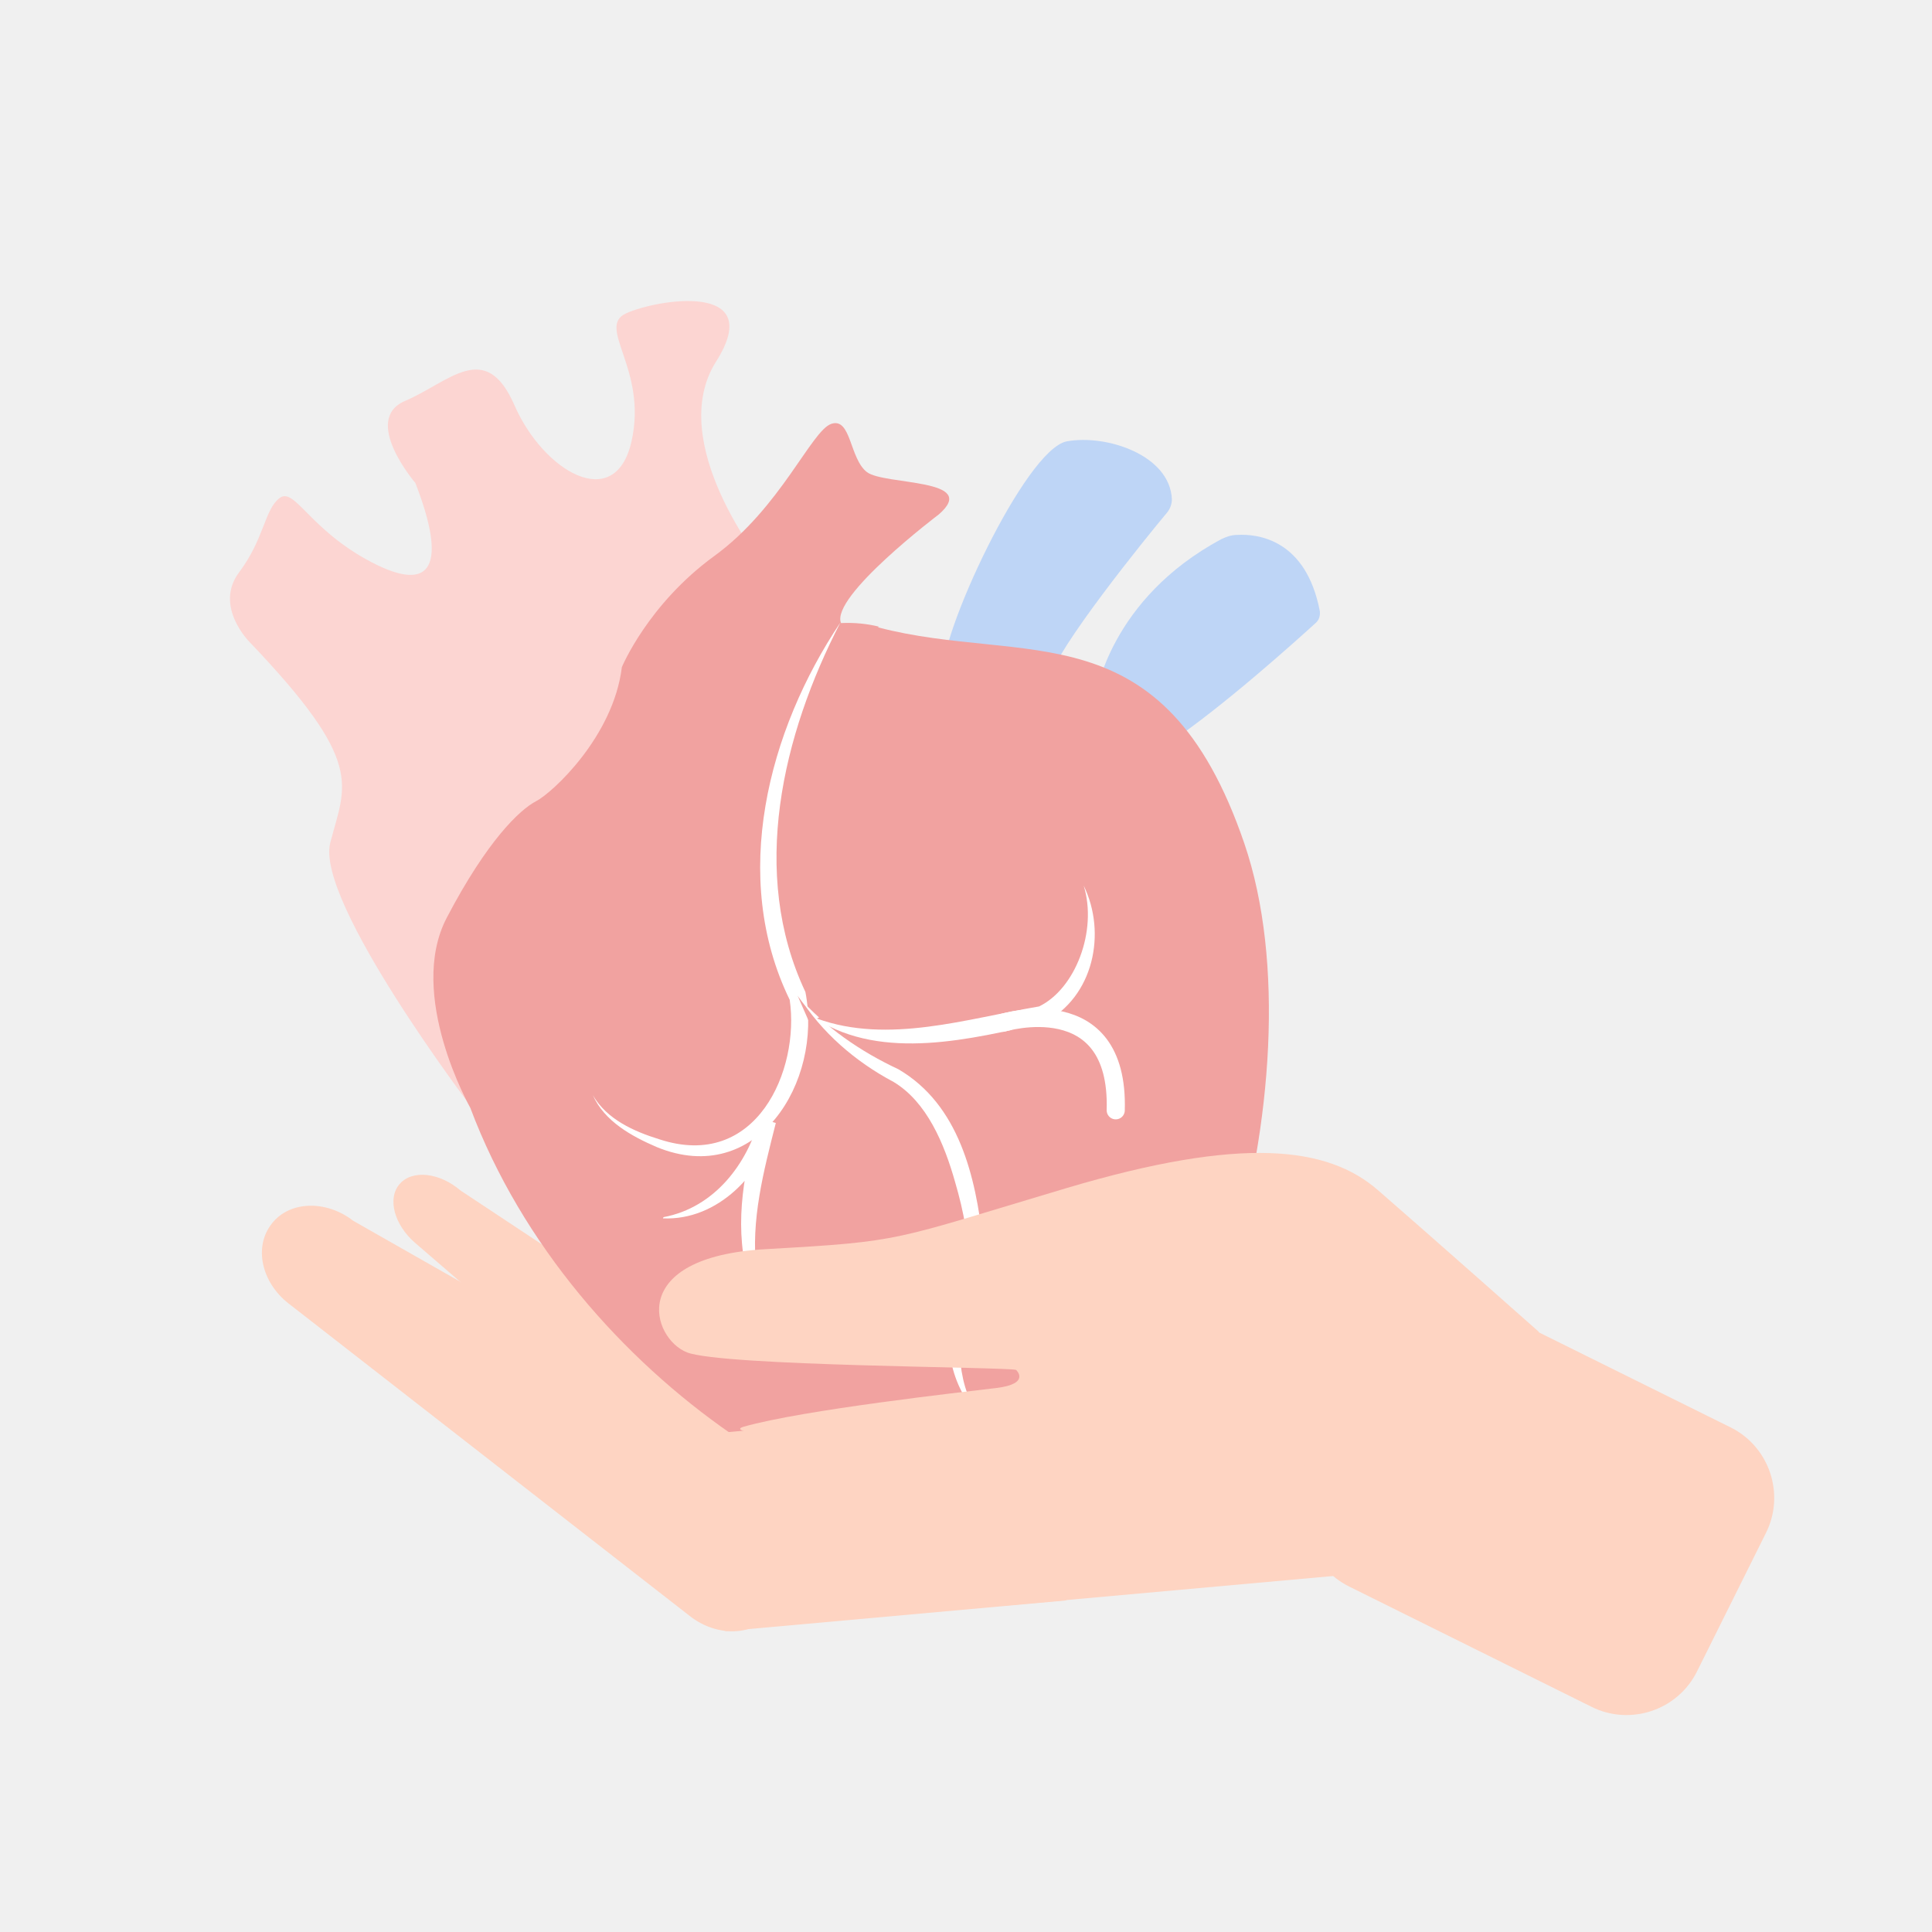
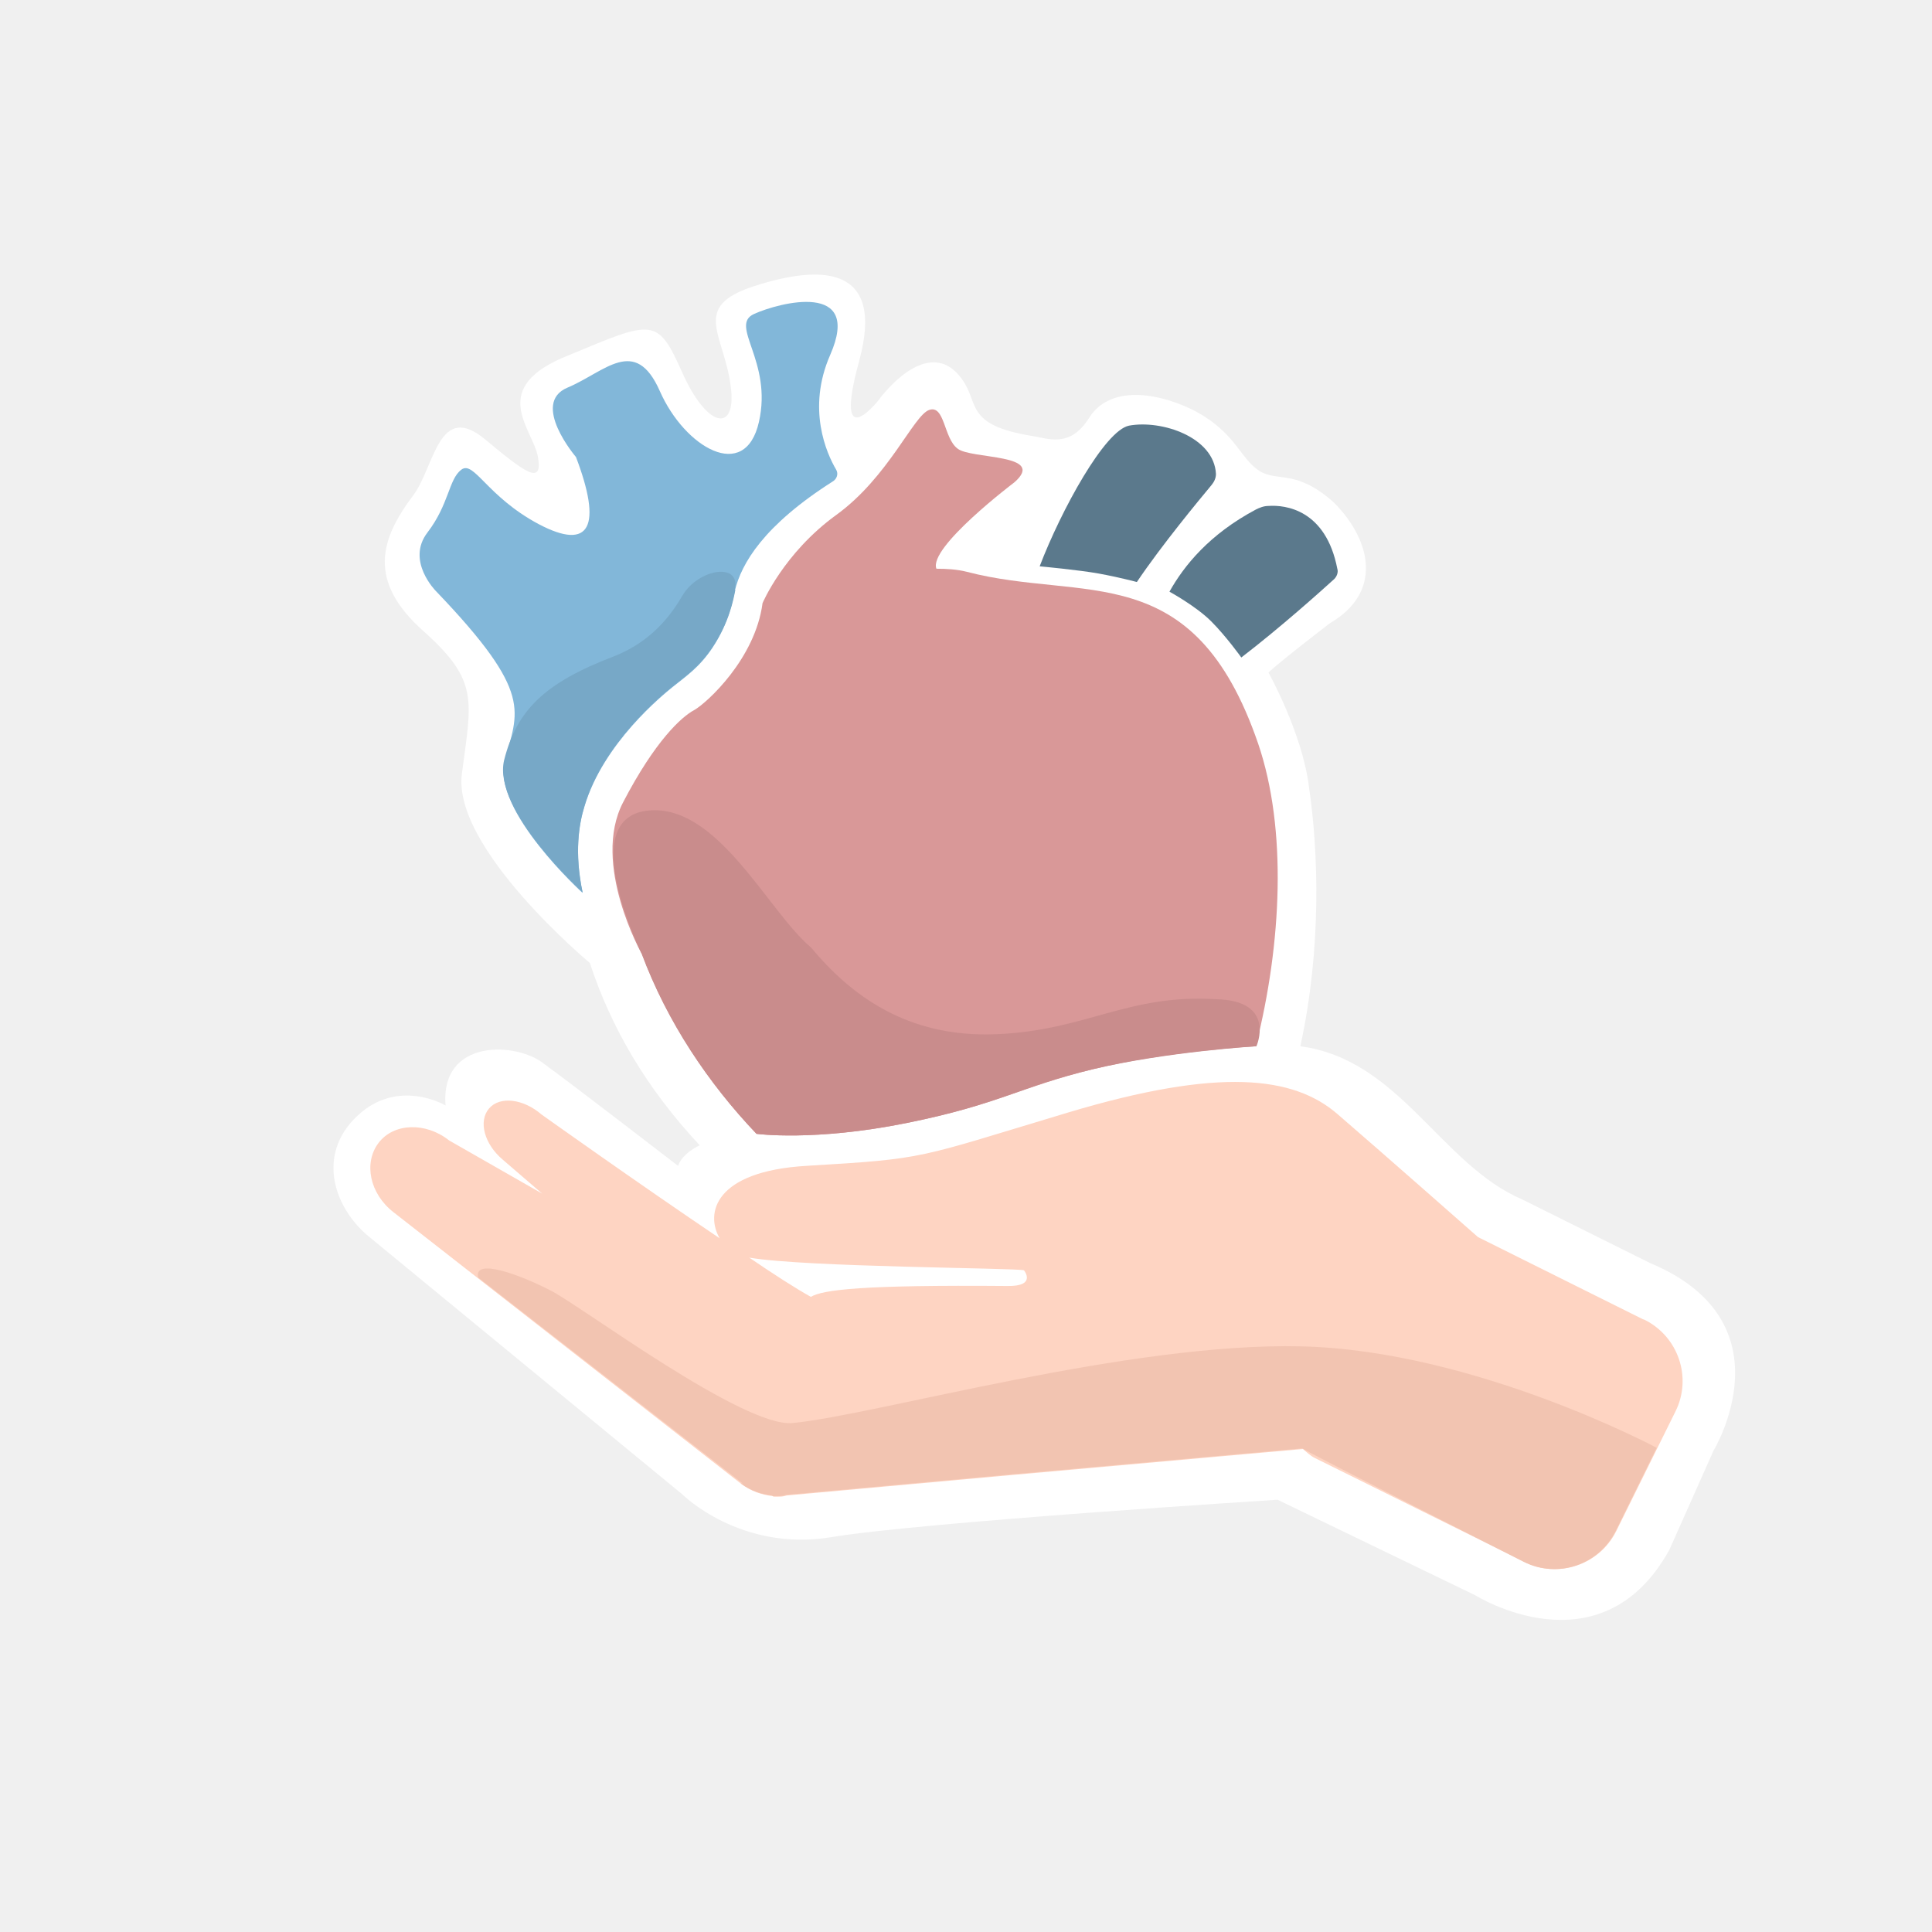
- <svg xmlns="http://www.w3.org/2000/svg" id="ic_transplant" viewBox="0 0 32 32">
+ <svg xmlns="http://www.w3.org/2000/svg" id="Who_is_at_risk" viewBox="0 0 32 32">
  <defs>
-     <style>.cls-1{stroke:#fff;stroke-linecap:round;stroke-linejoin:round;stroke-width:.3px;}.cls-1,.cls-2{fill:#f1a2a0;}.cls-3{fill:#fff;}.cls-4{fill:#fcd5d2;}.cls-5{fill:#fed4c2;}.cls-6{fill:#bed5f6;}</style>
+     <style>.cls-1{fill:#fff;}.cls-2{fill:#f2c4b1;}.cls-3{fill:#fed4c2;}.cls-4{fill:#d99898;}.cls-5{fill:#c98c8c;}.cls-6{fill:#5b798c;}.cls-7{fill:#77a8c7;}.cls-8{fill:#82b7d9;}</style>
  </defs>
-   <path class="cls-5" d="M12.03,25.03l-5.15-4.44c-.35-.3-.47-.74-.26-.98h0c.21-.24,.66-.19,1.01,.11l5.12,3.39c.35,.3,.49,1.78,.28,2.02h0c-.21,.24-.66,.19-1.01-.11Z" />
-   <g>
-     <path class="cls-6" d="M15.62,11.17c-.08-.61,1.36-3.73,2.05-3.86,.66-.12,1.71,.23,1.74,.96,0,.08-.03,.16-.08,.22-.36,.43-1.84,2.26-1.95,2.76-.12,.57-1.76-.08-1.76-.08Z" />
-     <path class="cls-6" d="M18.15,11.52s.23-1.6,2.08-2.59c.08-.04,.17-.07,.26-.07,.34-.02,1.14,.07,1.37,1.26,.01,.07-.01,.15-.07,.2-.33,.3-1.54,1.39-2.42,1.98-1.03,.68-1.23-.78-1.23-.78Z" />
-     <path class="cls-4" d="M7.81,18.34s-2.59-3.41-2.34-4.38,.59-1.31-1.34-3.33c0,0-.59-.59-.17-1.15s.42-1.04,.67-1.23,.49,.52,1.52,1.06,1.25,.03,.73-1.31c0,0-.9-1.05-.17-1.36s1.33-1.03,1.81,.07,1.67,1.8,1.94,.6-.59-1.89-.09-2.12,2.34-.54,1.49,.8,.78,3.36,.78,3.36l-4.82,8.99Z" />
-     <path class="cls-2" d="M14.56,10.38c-.2-.05-.41-.07-.63-.06h0c-.18-.44,1.62-1.8,1.62-1.8,.69-.6-.9-.48-1.19-.7-.29-.22-.26-.91-.59-.8s-.84,1.39-1.94,2.19c-1.1,.8-1.53,1.84-1.53,1.84-.14,1.15-1.15,2.08-1.42,2.22-.27,.14-.81,.65-1.48,1.93-.67,1.28,.39,3.15,.39,3.15,1.71,4.55,6.68,7.53,9.47,7,2.5-.47,4.69-7.46,3.35-11.38-1.34-3.92-3.64-2.94-6.07-3.58Z" />
-     <g>
-       <g>
-         <path class="cls-2" d="M13.92,10.31s-2.13,3.29-.71,6.18c0,0,.13,.84-.21,1.58-.11,.25-.28,.48-.52,.67-.96,.76-2.48-.1-2.66-.61" />
-         <path class="cls-3" d="M13.92,10.31c-.96,1.86-1.51,4.15-.58,6.12,.29,1.49-.8,3.25-2.46,2.57-.42-.18-.87-.43-1.06-.86,.23,.4,.68,.6,1.1,.73,1.61,.53,2.33-1.15,2.16-2.31-.99-2.03-.36-4.46,.84-6.25h0Z" />
-       </g>
-       <g>
-         <path class="cls-2" d="M10.99,20.16c1.38-.12,1.73-1.61,1.73-1.61,0,0-.82,2.56,.16,3.21" />
-         <path class="cls-3" d="M10.99,20.16c.85-.16,1.39-.89,1.59-1.64l.27,.08c-.2,.79-.42,1.62-.32,2.44,.04,.26,.12,.54,.34,.73-.26-.14-.42-.41-.5-.69-.21-.85-.04-1.74,.21-2.56l.27,.08c-.22,.84-.96,1.62-1.87,1.58h0Z" />
-       </g>
-       <g>
-         <path class="cls-2" d="M13.21,16.49s.1,.16,.32,.37c.27,.28,.7,.65,1.31,.95,1.1,.53,1.55,3.18,1.19,3.58s-.31,1.61,.26,2.12" />
-         <path class="cls-3" d="M13.21,16.49c.46,.53,1.05,.93,1.67,1.22,1.01,.59,1.28,1.79,1.4,2.85,.04,.34-.02,.84-.25,1.06-.14,.28-.16,.64-.12,.97,.04,.34,.14,.68,.39,.94-.53-.47-.73-1.29-.47-2.01,.12-.21,.17-.27,.19-.44,.05-.5-.06-1.02-.2-1.5-.18-.64-.47-1.33-1.02-1.66-.64-.34-1.19-.82-1.57-1.42h0Z" />
-       </g>
-       <g>
-         <path class="cls-2" d="M13.53,16.87s.64,.57,3.08,.08c.2-.04,.41-.09,.64-.14,0,0,1.21-.57,.71-2.14" />
-         <path class="cls-3" d="M13.53,16.87c1.18,.43,2.49,0,3.68-.2,.6-.29,.97-1.25,.74-2,.38,.78,.17,1.84-.66,2.27-1.2,.27-2.66,.64-3.77-.06h0Z" />
-       </g>
-       <path class="cls-1" d="M16.61,16.94s1.93-.59,1.87,1.45" />
-     </g>
+   <g id="ic_transplant">
+     <path class="cls-1" d="M21.54,17.32c.35-1.62,.3-3.2,.14-4.29-.11-.89-.67-1.89-.67-1.89,0,0,.11-.12,1.02-.82,.86-.5,.7-1.35,.07-1.99-.63-.57-.94-.34-1.24-.53-.33-.21-.39-.65-1.12-1.02-.65-.31-1.38-.37-1.7,.14s-.68,.34-.95,.3c-1.11-.18-.87-.54-1.15-.93-.57-.81-1.39,.34-1.39,.34,0,0-.76,.96-.32-.65s-.66-1.59-1.74-1.24-.47,.81-.38,1.72c.07,.7-.4,.63-.81-.29s-.48-.87-1.87-.29c-1.38,.54-.6,1.22-.52,1.69s-.2,.27-.86-.28c-.79-.67-.85,.45-1.21,.92-.54,.72-.76,1.41,.17,2.24s.8,1.14,.64,2.37,2.12,3.13,2.12,3.13c.35,1.07,.94,2.08,1.82,3.02,0,0-.28,.12-.36,.34,0,0-1.71-1.32-2.22-1.69-.44-.36-1.72-.43-1.63,.69,0,0-.79-.47-1.47,.18s-.37,1.53,.21,2l5.18,4.26s.96,.96,2.47,.71,7.39-.62,7.39-.62l3.27,1.58s2.08,1.31,3.22-.75l.73-1.64s1.3-2.13-1.05-3.11l-2.11-1.05c-1.36-.58-2.03-2.32-3.68-2.54Z" />
+     <path class="cls-6" d="M18.83,9.64c.41-.61,1.04-1.37,1.24-1.61,.04-.05,.07-.11,.07-.18-.03-.61-.9-.9-1.44-.8-.4,.08-1.12,1.39-1.48,2.33,0,0,.65,.06,.98,.12s.63,.14,.63,.14Z" />
+     <path class="cls-6" d="M20.56,10.89c.64-.49,1.32-1.1,1.54-1.3,.04-.04,.07-.11,.05-.17-.19-.98-.86-1.06-1.14-1.04-.08,0-.15,.03-.21,.06-.77,.41-1.19,.93-1.43,1.36,0,0,.44,.24,.69,.49s.5,.6,.5,.6Z" />
+     <path class="cls-8" d="M9.65,14.79s-1.5-1.36-1.29-2.18c.21-.83,.5-1.11-1.14-2.82,0,0-.5-.5-.14-.97s.35-.88,.56-1.04c.21-.16,.42,.44,1.28,.9,.87,.46,1.05,.02,.62-1.11,0,0-.76-.89-.14-1.15,.62-.26,1.12-.87,1.53,.06s1.41,1.52,1.64,.51c.23-1.01-.5-1.6-.08-1.79,.42-.19,1.8-.55,1.26,.68-.39,.89-.06,1.63,.1,1.9,.04,.07,.01,.15-.05,.19-1.15,.73-1.52,1.36-1.63,1.82-.03,.15-.1,.53-.37,.94-.22,.33-.45,.48-.66,.65-.16,.13-1.15,.93-1.46,1.98-.09,.29-.17,.77-.03,1.43Z" />
+     <path class="cls-4" d="M20.8,17.33c.43-1.7,.52-3.6,.04-5.01-1.07-3.12-2.89-2.34-4.83-2.85-.16-.04-.33-.05-.5-.05h0c-.14-.35,1.29-1.43,1.29-1.43,.55-.48-.72-.38-.94-.56-.23-.17-.21-.73-.47-.64s-.67,1.11-1.54,1.74c-.87,.63-1.22,1.46-1.22,1.46-.12,.92-.92,1.65-1.13,1.77-.21,.11-.65,.51-1.18,1.53-.53,1.02,.31,2.51,.31,2.51,.43,1.13,1.1,2.14,1.9,2.98,0,0,.96,.13,2.49-.18s1.86-.59,3.08-.89,2.69-.38,2.69-.38Z" />
+     <path class="cls-3" d="M27.21,21.85l-2.73-1.36s-1.61-1.42-2.33-2.04c-.72-.62-1.94-.78-4.47-.02-2.53,.76-2.31,.76-4.32,.88-1.53,.09-1.68,.79-1.44,1.2-1.35-.91-2.95-2.05-2.95-2.05-.3-.26-.69-.31-.87-.1s-.08,.59,.23,.85l.65,.56-1.54-.88c-.39-.31-.92-.29-1.17,.04s-.15,.84,.25,1.15l5.76,4.5c.16,.12,.34,.18,.52,.2,0,0,0,.01,.02,.01h.05c.05,0,.1,0,.16-.02l3.74-.34h0l4.81-.43c.06,.05,.12,.11,.2,.15l3.47,1.72c.56,.28,1.24,.05,1.52-.51l.98-1.98c.28-.56,.05-1.24-.51-1.52Zm-10.25-.81s.22,.27-.28,.26c-2.38-.02-3.05,.06-3.25,.18-.25-.14-.61-.37-1.02-.65,.92,.16,4.43,.17,4.55,.21Z" />
+     <path class="cls-2" d="M12.27,24.57c.16,.12,.34,.18,.52,.2,0,0,0,.01,.02,.01h.05c.05,0,.1,0,.16-.02l3.74-.34h0l4.81-.43c.06,.05,3.67,1.88,3.67,1.88,.56,.28,1.24,.05,1.52-.51l.68-1.38s-3.01-1.61-5.88-1.68-7.02,1.13-8.43,1.27c-.81,.08-3.48-1.92-4-2.19s-1.29-.55-1.21-.22l4.38,3.41Z" />
+     <path class="cls-5" d="M20.8,17.33s-1.48,.09-2.7,.38-1.54,.58-3.08,.89-2.49,.18-2.49,.18c-.8-.84-1.48-1.85-1.9-2.98,0,0-1.1-2.21,.07-2.37s2.02,1.67,2.73,2.26c.65,.78,1.58,1.5,3.07,1.44s2.18-.67,3.64-.58c1.01,.02,.67,.78,.67,.78Z" />
+     <path class="cls-7" d="M12.18,9.77c-.03,.15-.1,.54-.38,.95-.22,.33-.45,.48-.66,.65-.16,.13-1.15,.93-1.46,1.98-.09,.29-.17,.77-.03,1.43,0,0-1.5-1.36-1.3-2.19,.21-.83,.67-1.28,1.82-1.72,.51-.2,.87-.55,1.13-1s.98-.57,.87-.1Z" />
  </g>
-   <path class="cls-5" d="M11.43,26.77l-6.65-5.18c-.45-.35-.58-.94-.28-1.32h0c.29-.38,.9-.4,1.35-.05l7.54,4.29c.45,.35-.32,1.84-.61,2.21h0c-.29,.38-.9,.4-1.35,.05Z" />
-   <rect class="cls-5" x="11.81" y="23.49" width="5.76" height="3.28" rx=".07" ry=".07" transform="translate(-2.2 1.42) rotate(-5.15)" />
-   <rect class="cls-5" x="16.42" y="23.07" width="5.76" height="3.28" transform="translate(-2.14 1.83) rotate(-5.15)" />
-   <path class="cls-5" d="M26.36,28.27l-4.01-1.99c-.65-.32-.91-1.11-.59-1.75l1.14-2.29c.32-.65,1.11-.91,1.75-.59l.62,.31,3.39,1.68c.65,.32,.91,1.11,.59,1.75l-1.14,2.29c-.32,.65-1.11,.91-1.75,.59Z" />
-   <path class="cls-5" d="M25.5,22.07s-1.85-1.64-2.68-2.36-2.24-.9-5.16-.03-2.67,.88-4.98,1.01-1.89,1.48-1.3,1.71,5.3,.24,5.45,.29c0,0,.25,.23-.33,.3s-3.19,.36-4.18,.64,10.44,.69,10.44,.69l2.73-2.26Z" />
</svg>
